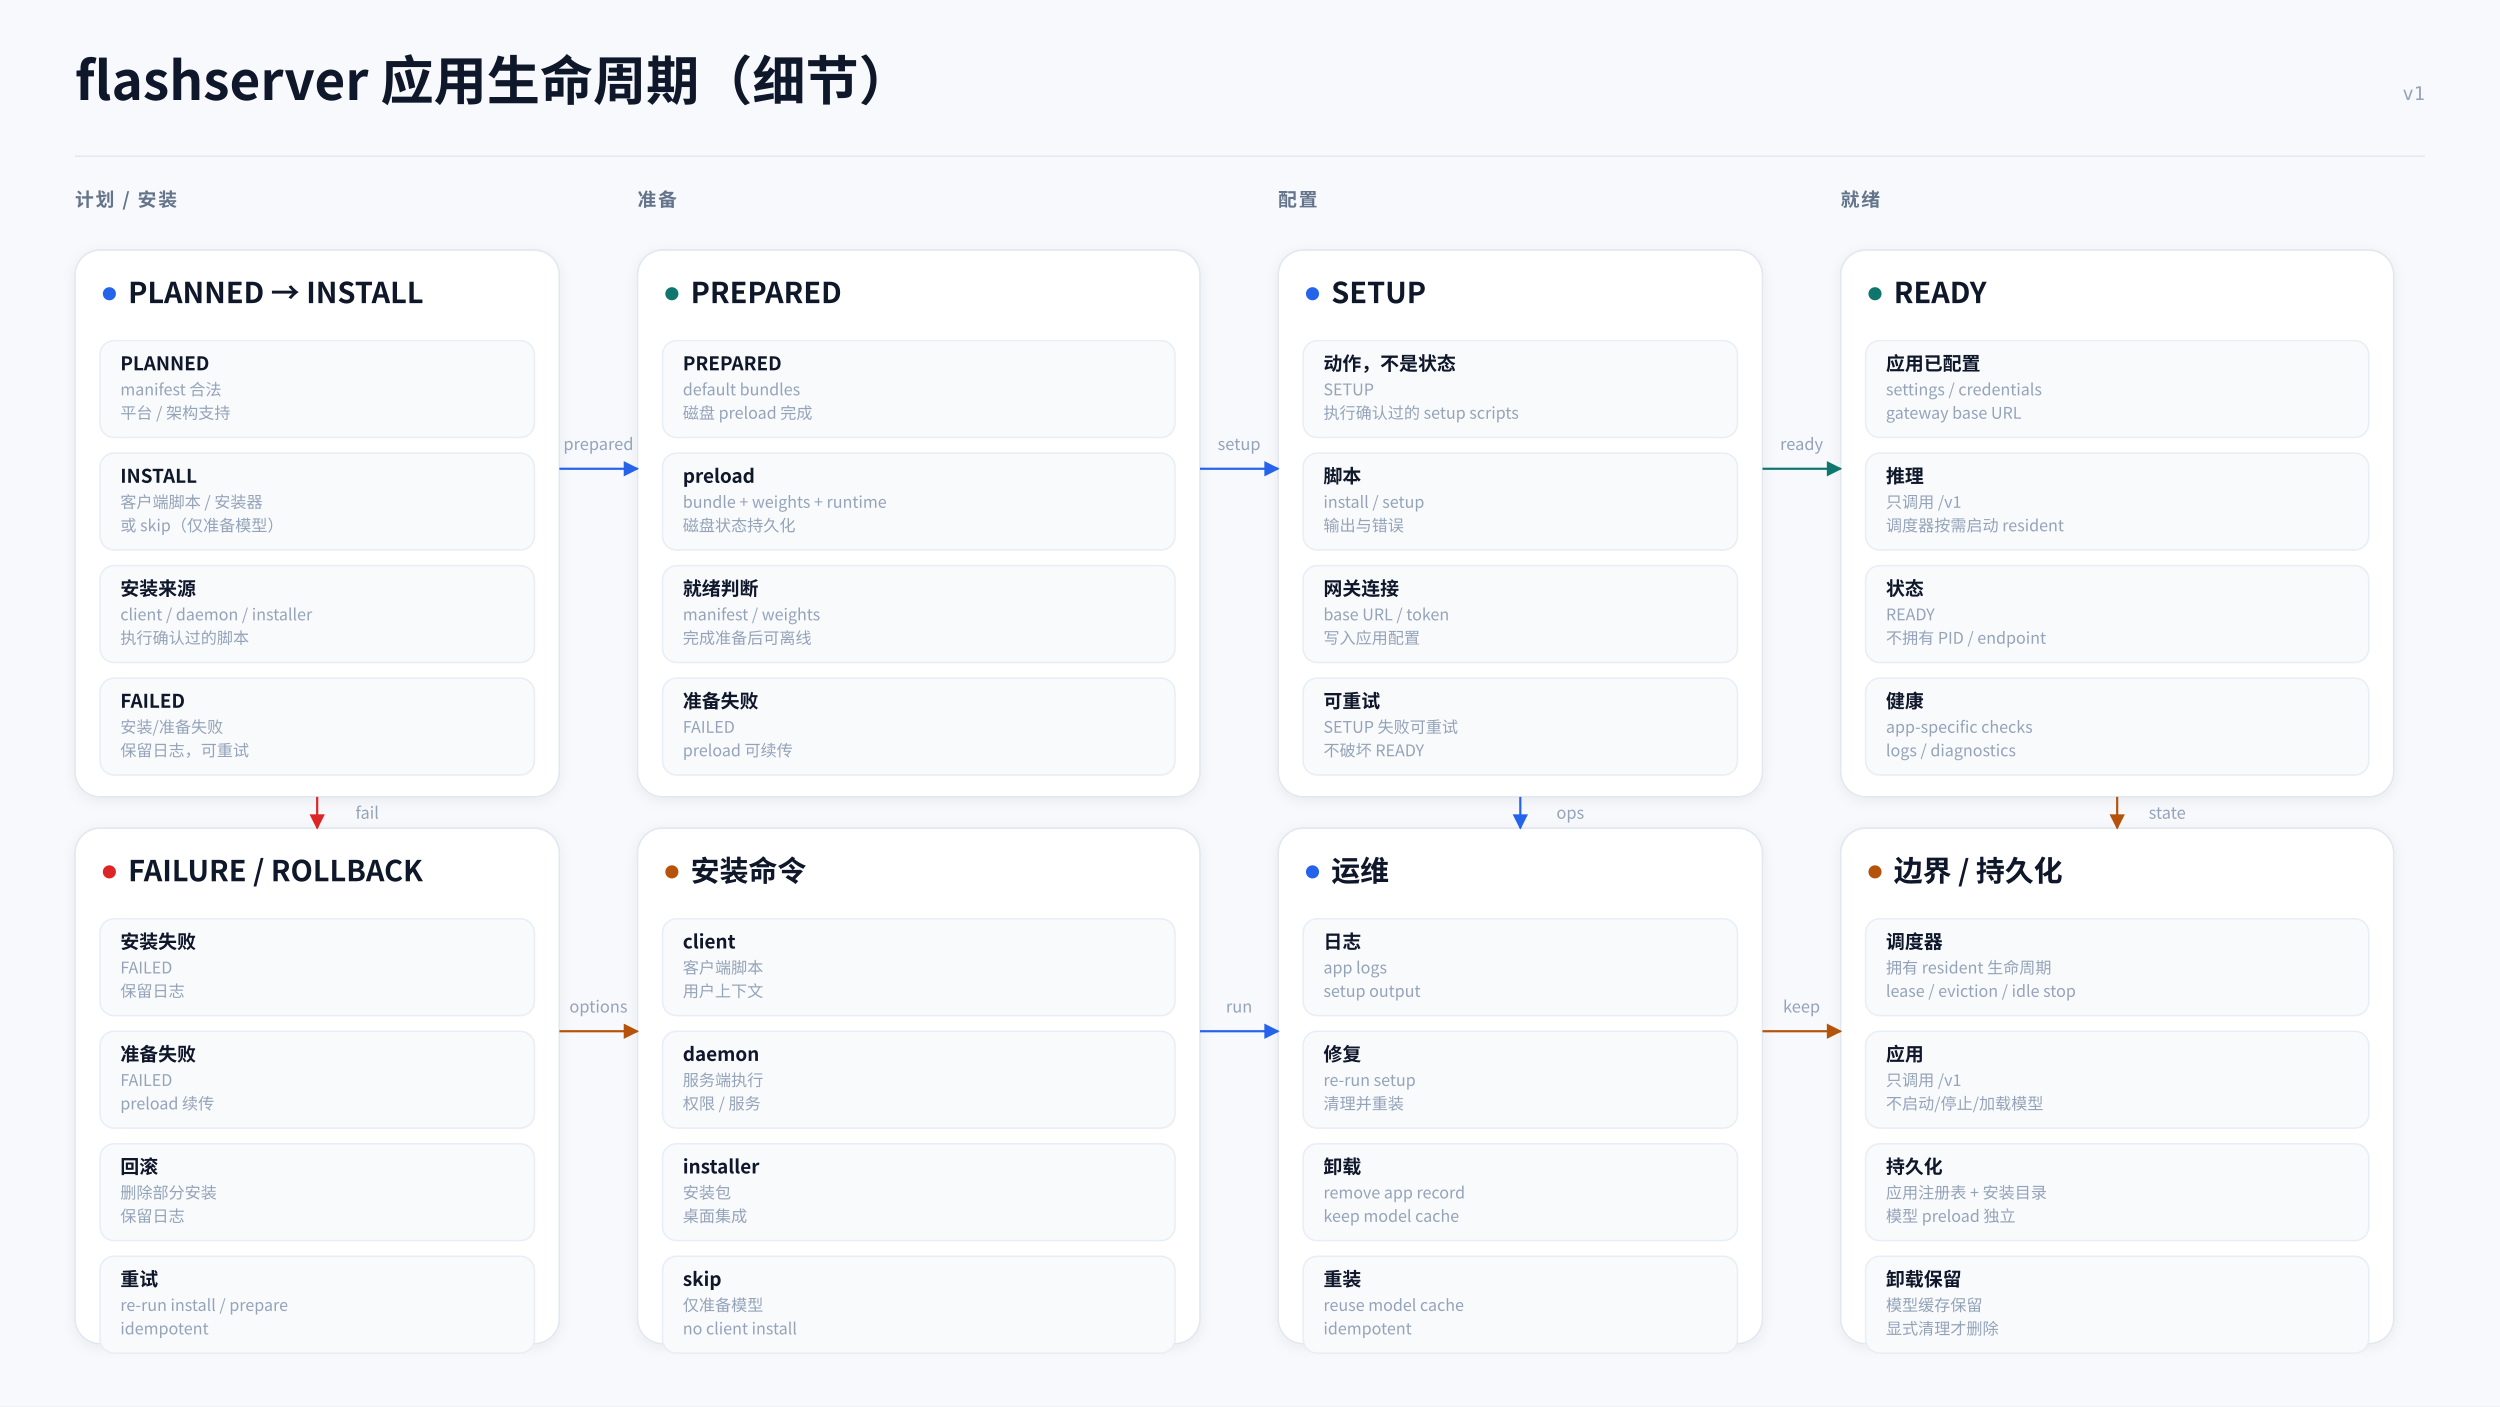
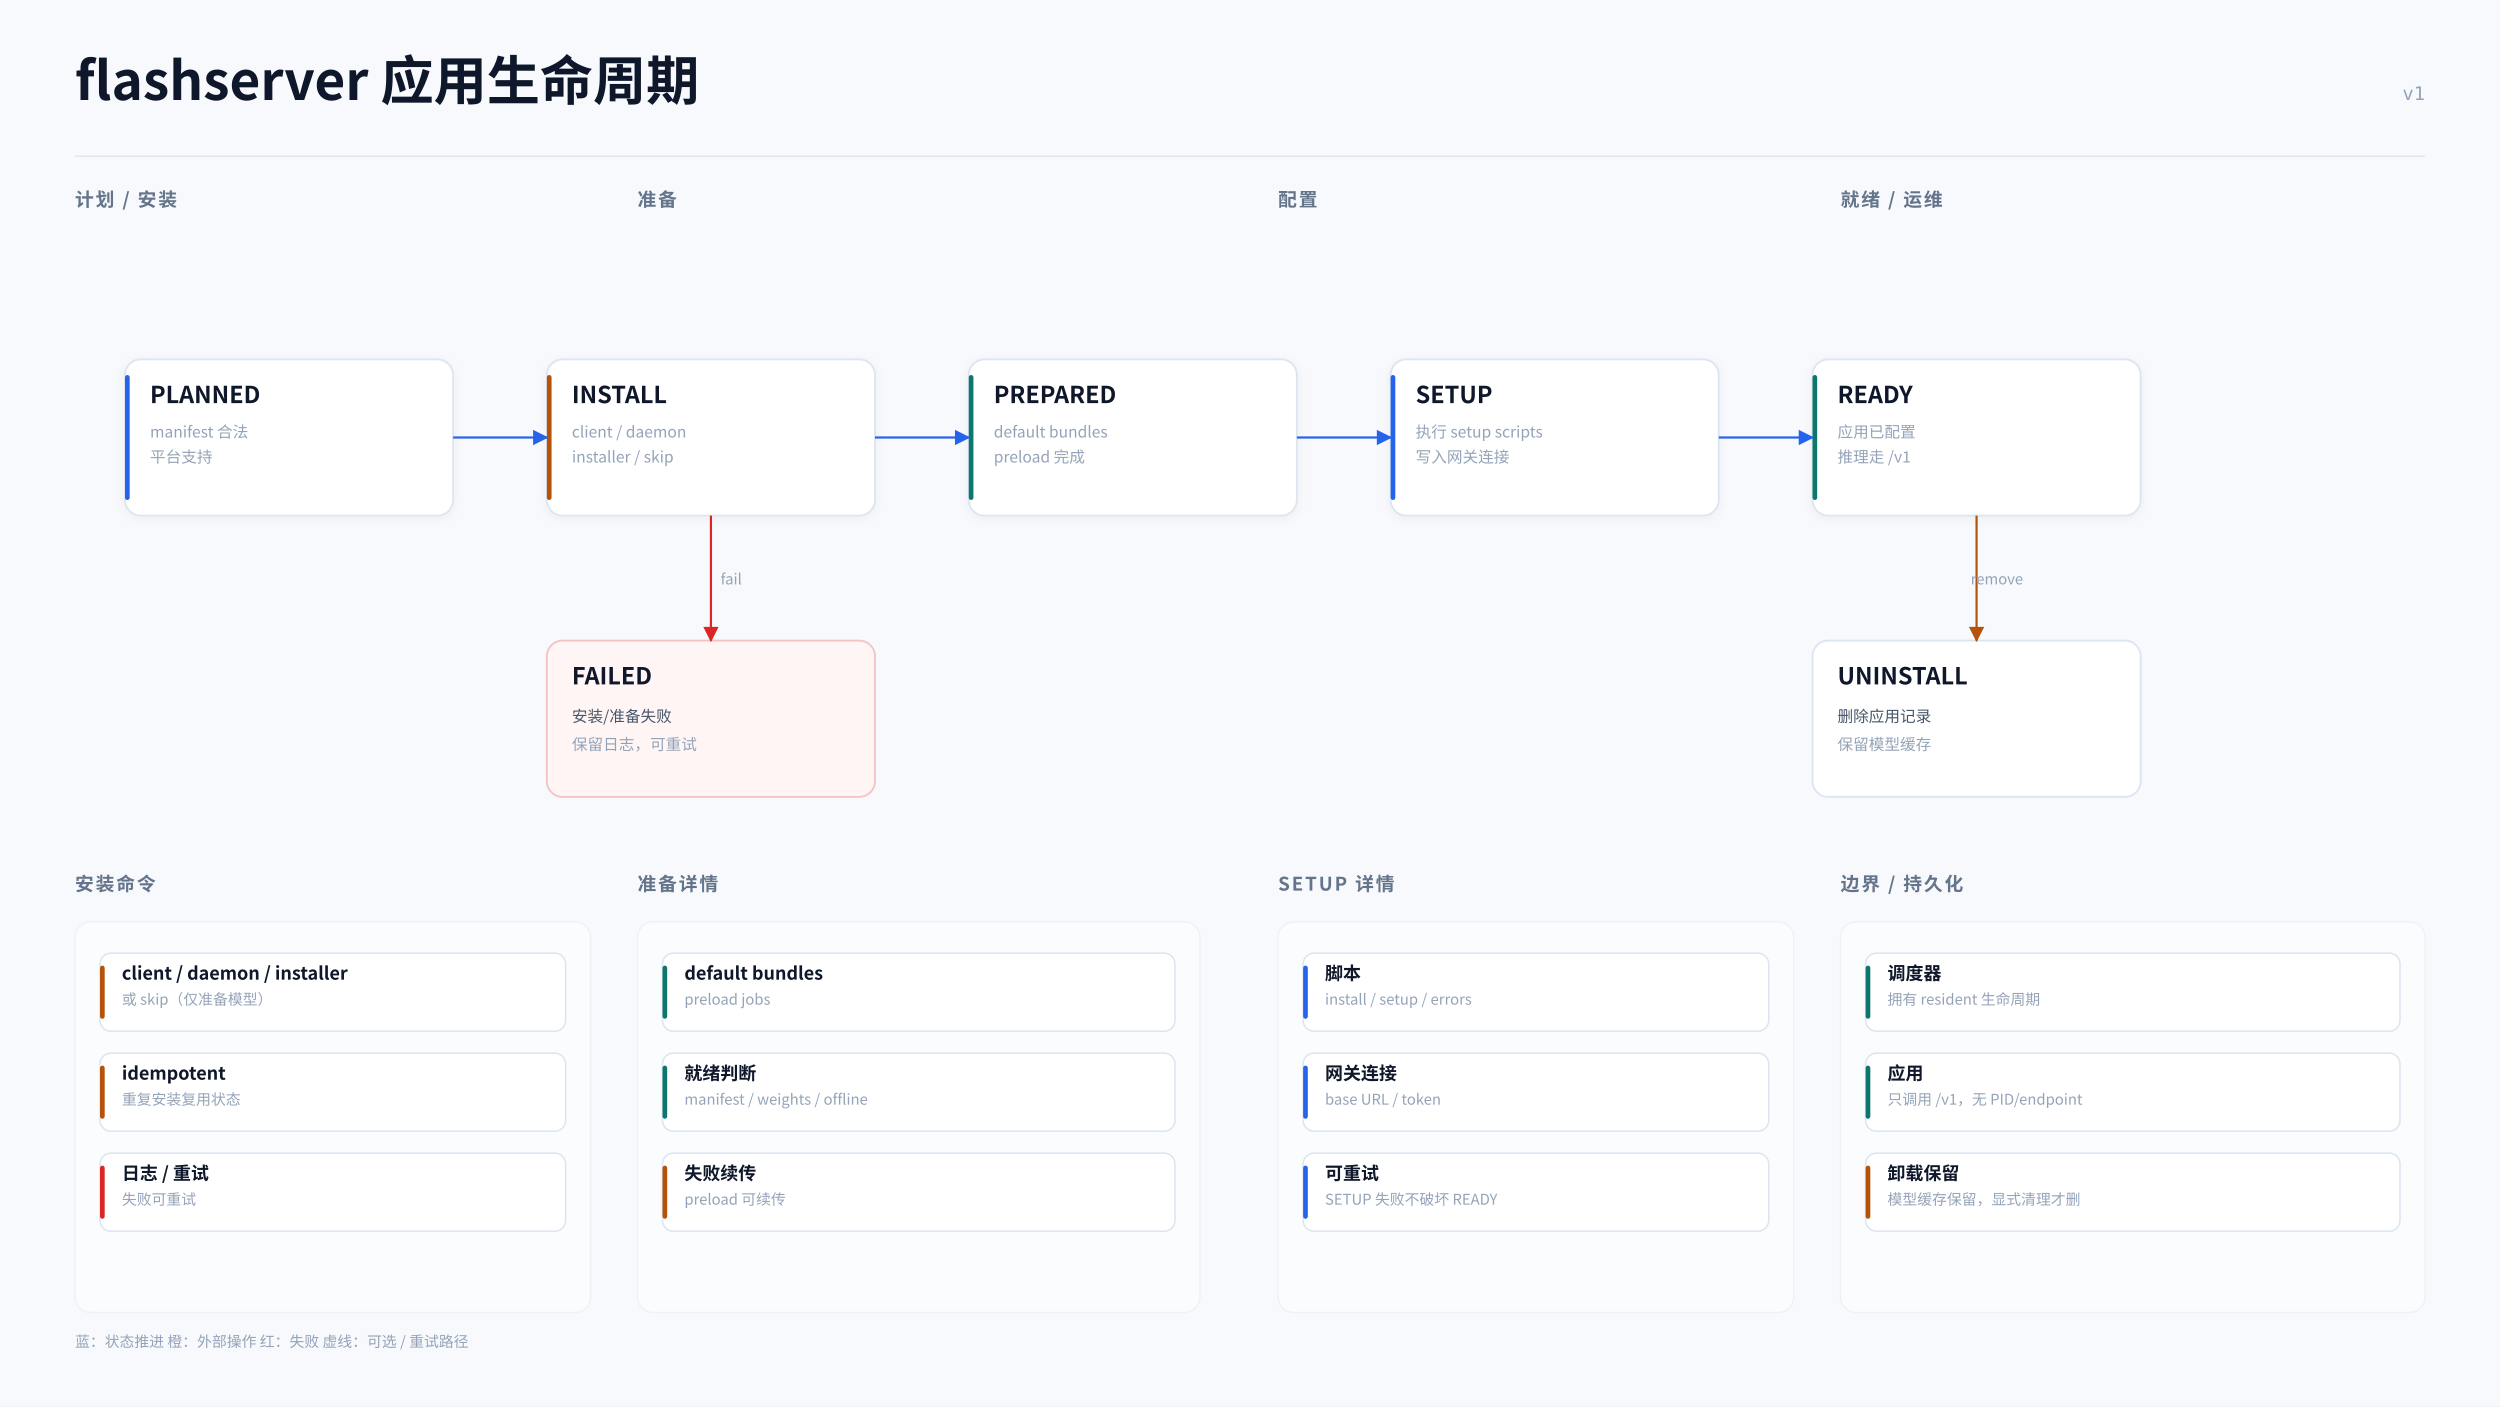
<svg xmlns="http://www.w3.org/2000/svg" width="1600" height="900" viewBox="0 0 1600 900">
  <defs>
    <filter id="shadow" x="-20%" y="-20%" width="140%" height="140%">
-       <feDropShadow dx="0" dy="2" stdDeviation="4" flood-color="#0F172A" flood-opacity="0.06" />
+       <feDropShadow dx="0" dy="1.5" stdDeviation="3" flood-color="#0F172A" flood-opacity="0.05" />
    </filter>
    <marker id="arrow-blue" viewBox="0 0 10 10" refX="9" refY="5" markerWidth="7" markerHeight="7" orient="auto-start-reverse">
      <path d="M 0 0 L 10 5 L 0 10 z" fill="#2563EB" />
    </marker>
    <marker id="arrow-green" viewBox="0 0 10 10" refX="9" refY="5" markerWidth="7" markerHeight="7" orient="auto-start-reverse">
      <path d="M 0 0 L 10 5 L 0 10 z" fill="#0F766E" />
    </marker>
    <marker id="arrow-amber" viewBox="0 0 10 10" refX="9" refY="5" markerWidth="7" markerHeight="7" orient="auto-start-reverse">
      <path d="M 0 0 L 10 5 L 0 10 z" fill="#B45309" />
    </marker>
    <marker id="arrow-red" viewBox="0 0 10 10" refX="9" refY="5" markerWidth="7" markerHeight="7" orient="auto-start-reverse">
      <path d="M 0 0 L 10 5 L 0 10 z" fill="#DC2626" />
    </marker>
  </defs>
  <rect width="1600" height="900" fill="#F7F9FC" />
  <path d="M 48 100 L 1552 100" stroke="#E2E8F0" stroke-width="1" />
-   <text x="48" y="64" text-anchor="start" font-family="Noto Sans CJK SC, Microsoft YaHei, sans-serif" font-size="34" font-weight="700" fill="#0F172A">flashserver 应用生命周期（细节）</text>
+   <text x="48" y="64" text-anchor="start" font-family="Noto Sans CJK SC, Microsoft YaHei, sans-serif" font-size="34" font-weight="700" fill="#0F172A">flashserver 应用生命周期</text>
  <text x="1552" y="64" text-anchor="end" font-family="JetBrains Mono, Consolas, monospace" font-size="12" font-weight="400" fill="#94A3B8">v1</text>
  <text x="48" y="132" text-anchor="start" font-family="Noto Sans CJK SC, Microsoft YaHei, sans-serif" font-size="12" font-weight="600" fill="#64748B" letter-spacing="1.2">计划 / 安装</text>
  <text x="408" y="132" text-anchor="start" font-family="Noto Sans CJK SC, Microsoft YaHei, sans-serif" font-size="12" font-weight="600" fill="#64748B" letter-spacing="1.2">准备</text>
  <text x="818" y="132" text-anchor="start" font-family="Noto Sans CJK SC, Microsoft YaHei, sans-serif" font-size="12" font-weight="600" fill="#64748B" letter-spacing="1.2">配置</text>
-   <text x="1178" y="132" text-anchor="start" font-family="Noto Sans CJK SC, Microsoft YaHei, sans-serif" font-size="12" font-weight="600" fill="#64748B" letter-spacing="1.2">就绪</text>
-   <rect x="48" y="160" width="310" height="350" rx="16" fill="#FFFFFF" stroke="#E2E8F0" stroke-width="1.1" filter="url(#shadow)" />
-   <circle cx="70" cy="188" r="4.2" fill="#2563EB" />
-   <text x="82" y="194" text-anchor="start" font-family="Noto Sans CJK SC, Microsoft YaHei, sans-serif" font-size="18.5" font-weight="700" fill="#0F172A">PLANNED → INSTALL</text>
-   <rect x="64" y="218" width="278" height="62" rx="9" fill="#F8FAFC" stroke="#E8EEF5" stroke-width="1" />
-   <text x="77" y="237" text-anchor="start" font-family="Noto Sans CJK SC, Microsoft YaHei, sans-serif" font-size="12.1" font-weight="600" fill="#0F172A">PLANNED</text>
-   <text x="77" y="253" text-anchor="start" font-family="Noto Sans CJK SC, Microsoft YaHei, sans-serif" font-size="10.3" font-weight="400" fill="#94A3B8">manifest 合法</text>
-   <text x="77" y="268" text-anchor="start" font-family="Noto Sans CJK SC, Microsoft YaHei, sans-serif" font-size="10.3" font-weight="400" fill="#94A3B8">平台 / 架构支持</text>
-   <rect x="64" y="290" width="278" height="62" rx="9" fill="#F8FAFC" stroke="#E8EEF5" stroke-width="1" />
-   <text x="77" y="309" text-anchor="start" font-family="Noto Sans CJK SC, Microsoft YaHei, sans-serif" font-size="12.1" font-weight="600" fill="#0F172A">INSTALL</text>
-   <text x="77" y="325" text-anchor="start" font-family="Noto Sans CJK SC, Microsoft YaHei, sans-serif" font-size="10.3" font-weight="400" fill="#94A3B8">客户端脚本 / 安装器</text>
-   <text x="77" y="340" text-anchor="start" font-family="Noto Sans CJK SC, Microsoft YaHei, sans-serif" font-size="10.3" font-weight="400" fill="#94A3B8">或 skip（仅准备模型）</text>
-   <rect x="64" y="362" width="278" height="62" rx="9" fill="#F8FAFC" stroke="#E8EEF5" stroke-width="1" />
-   <text x="77" y="381" text-anchor="start" font-family="Noto Sans CJK SC, Microsoft YaHei, sans-serif" font-size="12.1" font-weight="600" fill="#0F172A">安装来源</text>
-   <text x="77" y="397" text-anchor="start" font-family="Noto Sans CJK SC, Microsoft YaHei, sans-serif" font-size="10.3" font-weight="400" fill="#94A3B8">client / daemon / installer</text>
-   <text x="77" y="412" text-anchor="start" font-family="Noto Sans CJK SC, Microsoft YaHei, sans-serif" font-size="10.3" font-weight="400" fill="#94A3B8">执行确认过的脚本</text>
-   <rect x="64" y="434" width="278" height="62" rx="9" fill="#F8FAFC" stroke="#E8EEF5" stroke-width="1" />
-   <text x="77" y="453" text-anchor="start" font-family="Noto Sans CJK SC, Microsoft YaHei, sans-serif" font-size="12.1" font-weight="600" fill="#0F172A">FAILED</text>
-   <text x="77" y="469" text-anchor="start" font-family="Noto Sans CJK SC, Microsoft YaHei, sans-serif" font-size="10.3" font-weight="400" fill="#94A3B8">安装/准备失败</text>
-   <text x="77" y="484" text-anchor="start" font-family="Noto Sans CJK SC, Microsoft YaHei, sans-serif" font-size="10.3" font-weight="400" fill="#94A3B8">保留日志，可重试</text>
-   <rect x="408" y="160" width="360" height="350" rx="16" fill="#FFFFFF" stroke="#E2E8F0" stroke-width="1.1" filter="url(#shadow)" />
-   <circle cx="430" cy="188" r="4.2" fill="#0F766E" />
-   <text x="442" y="194" text-anchor="start" font-family="Noto Sans CJK SC, Microsoft YaHei, sans-serif" font-size="18.5" font-weight="700" fill="#0F172A">PREPARED</text>
-   <rect x="424" y="218" width="328" height="62" rx="9" fill="#F8FAFC" stroke="#E8EEF5" stroke-width="1" />
-   <text x="437" y="237" text-anchor="start" font-family="Noto Sans CJK SC, Microsoft YaHei, sans-serif" font-size="12.1" font-weight="600" fill="#0F172A">PREPARED</text>
-   <text x="437" y="253" text-anchor="start" font-family="Noto Sans CJK SC, Microsoft YaHei, sans-serif" font-size="10.3" font-weight="400" fill="#94A3B8">default bundles</text>
-   <text x="437" y="268" text-anchor="start" font-family="Noto Sans CJK SC, Microsoft YaHei, sans-serif" font-size="10.3" font-weight="400" fill="#94A3B8">磁盘 preload 完成</text>
-   <rect x="424" y="290" width="328" height="62" rx="9" fill="#F8FAFC" stroke="#E8EEF5" stroke-width="1" />
-   <text x="437" y="309" text-anchor="start" font-family="Noto Sans CJK SC, Microsoft YaHei, sans-serif" font-size="12.1" font-weight="600" fill="#0F172A">preload</text>
-   <text x="437" y="325" text-anchor="start" font-family="Noto Sans CJK SC, Microsoft YaHei, sans-serif" font-size="10.3" font-weight="400" fill="#94A3B8">bundle + weights + runtime</text>
-   <text x="437" y="340" text-anchor="start" font-family="Noto Sans CJK SC, Microsoft YaHei, sans-serif" font-size="10.3" font-weight="400" fill="#94A3B8">磁盘状态持久化</text>
-   <rect x="424" y="362" width="328" height="62" rx="9" fill="#F8FAFC" stroke="#E8EEF5" stroke-width="1" />
-   <text x="437" y="381" text-anchor="start" font-family="Noto Sans CJK SC, Microsoft YaHei, sans-serif" font-size="12.1" font-weight="600" fill="#0F172A">就绪判断</text>
-   <text x="437" y="397" text-anchor="start" font-family="Noto Sans CJK SC, Microsoft YaHei, sans-serif" font-size="10.3" font-weight="400" fill="#94A3B8">manifest / weights</text>
-   <text x="437" y="412" text-anchor="start" font-family="Noto Sans CJK SC, Microsoft YaHei, sans-serif" font-size="10.3" font-weight="400" fill="#94A3B8">完成准备后可离线</text>
-   <rect x="424" y="434" width="328" height="62" rx="9" fill="#F8FAFC" stroke="#E8EEF5" stroke-width="1" />
-   <text x="437" y="453" text-anchor="start" font-family="Noto Sans CJK SC, Microsoft YaHei, sans-serif" font-size="12.1" font-weight="600" fill="#0F172A">准备失败</text>
-   <text x="437" y="469" text-anchor="start" font-family="Noto Sans CJK SC, Microsoft YaHei, sans-serif" font-size="10.3" font-weight="400" fill="#94A3B8">FAILED</text>
-   <text x="437" y="484" text-anchor="start" font-family="Noto Sans CJK SC, Microsoft YaHei, sans-serif" font-size="10.3" font-weight="400" fill="#94A3B8">preload 可续传</text>
-   <rect x="818" y="160" width="310" height="350" rx="16" fill="#FFFFFF" stroke="#E2E8F0" stroke-width="1.1" filter="url(#shadow)" />
-   <circle cx="840" cy="188" r="4.2" fill="#2563EB" />
-   <text x="852" y="194" text-anchor="start" font-family="Noto Sans CJK SC, Microsoft YaHei, sans-serif" font-size="18.5" font-weight="700" fill="#0F172A">SETUP</text>
-   <rect x="834" y="218" width="278" height="62" rx="9" fill="#F8FAFC" stroke="#E8EEF5" stroke-width="1" />
-   <text x="847" y="237" text-anchor="start" font-family="Noto Sans CJK SC, Microsoft YaHei, sans-serif" font-size="12.1" font-weight="600" fill="#0F172A">动作，不是状态</text>
-   <text x="847" y="253" text-anchor="start" font-family="Noto Sans CJK SC, Microsoft YaHei, sans-serif" font-size="10.3" font-weight="400" fill="#94A3B8">SETUP</text>
-   <text x="847" y="268" text-anchor="start" font-family="Noto Sans CJK SC, Microsoft YaHei, sans-serif" font-size="10.3" font-weight="400" fill="#94A3B8">执行确认过的 setup scripts</text>
-   <rect x="834" y="290" width="278" height="62" rx="9" fill="#F8FAFC" stroke="#E8EEF5" stroke-width="1" />
-   <text x="847" y="309" text-anchor="start" font-family="Noto Sans CJK SC, Microsoft YaHei, sans-serif" font-size="12.1" font-weight="600" fill="#0F172A">脚本</text>
-   <text x="847" y="325" text-anchor="start" font-family="Noto Sans CJK SC, Microsoft YaHei, sans-serif" font-size="10.3" font-weight="400" fill="#94A3B8">install / setup</text>
-   <text x="847" y="340" text-anchor="start" font-family="Noto Sans CJK SC, Microsoft YaHei, sans-serif" font-size="10.3" font-weight="400" fill="#94A3B8">输出与错误</text>
-   <rect x="834" y="362" width="278" height="62" rx="9" fill="#F8FAFC" stroke="#E8EEF5" stroke-width="1" />
-   <text x="847" y="381" text-anchor="start" font-family="Noto Sans CJK SC, Microsoft YaHei, sans-serif" font-size="12.1" font-weight="600" fill="#0F172A">网关连接</text>
-   <text x="847" y="397" text-anchor="start" font-family="Noto Sans CJK SC, Microsoft YaHei, sans-serif" font-size="10.3" font-weight="400" fill="#94A3B8">base URL / token</text>
-   <text x="847" y="412" text-anchor="start" font-family="Noto Sans CJK SC, Microsoft YaHei, sans-serif" font-size="10.3" font-weight="400" fill="#94A3B8">写入应用配置</text>
-   <rect x="834" y="434" width="278" height="62" rx="9" fill="#F8FAFC" stroke="#E8EEF5" stroke-width="1" />
-   <text x="847" y="453" text-anchor="start" font-family="Noto Sans CJK SC, Microsoft YaHei, sans-serif" font-size="12.1" font-weight="600" fill="#0F172A">可重试</text>
-   <text x="847" y="469" text-anchor="start" font-family="Noto Sans CJK SC, Microsoft YaHei, sans-serif" font-size="10.3" font-weight="400" fill="#94A3B8">SETUP 失败可重试</text>
-   <text x="847" y="484" text-anchor="start" font-family="Noto Sans CJK SC, Microsoft YaHei, sans-serif" font-size="10.3" font-weight="400" fill="#94A3B8">不破坏 READY</text>
-   <rect x="1178" y="160" width="354" height="350" rx="16" fill="#FFFFFF" stroke="#E2E8F0" stroke-width="1.1" filter="url(#shadow)" />
-   <circle cx="1200" cy="188" r="4.2" fill="#0F766E" />
-   <text x="1212" y="194" text-anchor="start" font-family="Noto Sans CJK SC, Microsoft YaHei, sans-serif" font-size="18.5" font-weight="700" fill="#0F172A">READY</text>
-   <rect x="1194" y="218" width="322" height="62" rx="9" fill="#F8FAFC" stroke="#E8EEF5" stroke-width="1" />
-   <text x="1207" y="237" text-anchor="start" font-family="Noto Sans CJK SC, Microsoft YaHei, sans-serif" font-size="12.1" font-weight="600" fill="#0F172A">应用已配置</text>
-   <text x="1207" y="253" text-anchor="start" font-family="Noto Sans CJK SC, Microsoft YaHei, sans-serif" font-size="10.3" font-weight="400" fill="#94A3B8">settings / credentials</text>
-   <text x="1207" y="268" text-anchor="start" font-family="Noto Sans CJK SC, Microsoft YaHei, sans-serif" font-size="10.3" font-weight="400" fill="#94A3B8">gateway base URL</text>
-   <rect x="1194" y="290" width="322" height="62" rx="9" fill="#F8FAFC" stroke="#E8EEF5" stroke-width="1" />
-   <text x="1207" y="309" text-anchor="start" font-family="Noto Sans CJK SC, Microsoft YaHei, sans-serif" font-size="12.1" font-weight="600" fill="#0F172A">推理</text>
-   <text x="1207" y="325" text-anchor="start" font-family="Noto Sans CJK SC, Microsoft YaHei, sans-serif" font-size="10.3" font-weight="400" fill="#94A3B8">只调用 /v1</text>
-   <text x="1207" y="340" text-anchor="start" font-family="Noto Sans CJK SC, Microsoft YaHei, sans-serif" font-size="10.3" font-weight="400" fill="#94A3B8">调度器按需启动 resident</text>
-   <rect x="1194" y="362" width="322" height="62" rx="9" fill="#F8FAFC" stroke="#E8EEF5" stroke-width="1" />
-   <text x="1207" y="381" text-anchor="start" font-family="Noto Sans CJK SC, Microsoft YaHei, sans-serif" font-size="12.1" font-weight="600" fill="#0F172A">状态</text>
-   <text x="1207" y="397" text-anchor="start" font-family="Noto Sans CJK SC, Microsoft YaHei, sans-serif" font-size="10.3" font-weight="400" fill="#94A3B8">READY</text>
-   <text x="1207" y="412" text-anchor="start" font-family="Noto Sans CJK SC, Microsoft YaHei, sans-serif" font-size="10.3" font-weight="400" fill="#94A3B8">不拥有 PID / endpoint</text>
-   <rect x="1194" y="434" width="322" height="62" rx="9" fill="#F8FAFC" stroke="#E8EEF5" stroke-width="1" />
-   <text x="1207" y="453" text-anchor="start" font-family="Noto Sans CJK SC, Microsoft YaHei, sans-serif" font-size="12.1" font-weight="600" fill="#0F172A">健康</text>
-   <text x="1207" y="469" text-anchor="start" font-family="Noto Sans CJK SC, Microsoft YaHei, sans-serif" font-size="10.3" font-weight="400" fill="#94A3B8">app-specific checks</text>
-   <text x="1207" y="484" text-anchor="start" font-family="Noto Sans CJK SC, Microsoft YaHei, sans-serif" font-size="10.3" font-weight="400" fill="#94A3B8">logs / diagnostics</text>
-   <rect x="48" y="530" width="310" height="330" rx="16" fill="#FFFFFF" stroke="#E2E8F0" stroke-width="1.1" filter="url(#shadow)" />
-   <circle cx="70" cy="558" r="4.2" fill="#DC2626" />
-   <text x="82" y="564" text-anchor="start" font-family="Noto Sans CJK SC, Microsoft YaHei, sans-serif" font-size="18.5" font-weight="700" fill="#0F172A">FAILURE / ROLLBACK</text>
-   <rect x="64" y="588" width="278" height="62" rx="9" fill="#F8FAFC" stroke="#E8EEF5" stroke-width="1" />
-   <text x="77" y="607" text-anchor="start" font-family="Noto Sans CJK SC, Microsoft YaHei, sans-serif" font-size="12.1" font-weight="600" fill="#0F172A">安装失败</text>
-   <text x="77" y="623" text-anchor="start" font-family="Noto Sans CJK SC, Microsoft YaHei, sans-serif" font-size="10.3" font-weight="400" fill="#94A3B8">FAILED</text>
-   <text x="77" y="638" text-anchor="start" font-family="Noto Sans CJK SC, Microsoft YaHei, sans-serif" font-size="10.3" font-weight="400" fill="#94A3B8">保留日志</text>
-   <rect x="64" y="660" width="278" height="62" rx="9" fill="#F8FAFC" stroke="#E8EEF5" stroke-width="1" />
-   <text x="77" y="679" text-anchor="start" font-family="Noto Sans CJK SC, Microsoft YaHei, sans-serif" font-size="12.1" font-weight="600" fill="#0F172A">准备失败</text>
-   <text x="77" y="695" text-anchor="start" font-family="Noto Sans CJK SC, Microsoft YaHei, sans-serif" font-size="10.3" font-weight="400" fill="#94A3B8">FAILED</text>
-   <text x="77" y="710" text-anchor="start" font-family="Noto Sans CJK SC, Microsoft YaHei, sans-serif" font-size="10.3" font-weight="400" fill="#94A3B8">preload 续传</text>
-   <rect x="64" y="732" width="278" height="62" rx="9" fill="#F8FAFC" stroke="#E8EEF5" stroke-width="1" />
-   <text x="77" y="751" text-anchor="start" font-family="Noto Sans CJK SC, Microsoft YaHei, sans-serif" font-size="12.1" font-weight="600" fill="#0F172A">回滚</text>
-   <text x="77" y="767" text-anchor="start" font-family="Noto Sans CJK SC, Microsoft YaHei, sans-serif" font-size="10.3" font-weight="400" fill="#94A3B8">删除部分安装</text>
-   <text x="77" y="782" text-anchor="start" font-family="Noto Sans CJK SC, Microsoft YaHei, sans-serif" font-size="10.3" font-weight="400" fill="#94A3B8">保留日志</text>
-   <rect x="64" y="804" width="278" height="62" rx="9" fill="#F8FAFC" stroke="#E8EEF5" stroke-width="1" />
-   <text x="77" y="823" text-anchor="start" font-family="Noto Sans CJK SC, Microsoft YaHei, sans-serif" font-size="12.1" font-weight="600" fill="#0F172A">重试</text>
-   <text x="77" y="839" text-anchor="start" font-family="Noto Sans CJK SC, Microsoft YaHei, sans-serif" font-size="10.3" font-weight="400" fill="#94A3B8">re-run install / prepare</text>
-   <text x="77" y="854" text-anchor="start" font-family="Noto Sans CJK SC, Microsoft YaHei, sans-serif" font-size="10.3" font-weight="400" fill="#94A3B8">idempotent</text>
-   <rect x="408" y="530" width="360" height="330" rx="16" fill="#FFFFFF" stroke="#E2E8F0" stroke-width="1.1" filter="url(#shadow)" />
-   <circle cx="430" cy="558" r="4.2" fill="#B45309" />
-   <text x="442" y="564" text-anchor="start" font-family="Noto Sans CJK SC, Microsoft YaHei, sans-serif" font-size="18.5" font-weight="700" fill="#0F172A">安装命令</text>
-   <rect x="424" y="588" width="328" height="62" rx="9" fill="#F8FAFC" stroke="#E8EEF5" stroke-width="1" />
-   <text x="437" y="607" text-anchor="start" font-family="Noto Sans CJK SC, Microsoft YaHei, sans-serif" font-size="12.1" font-weight="600" fill="#0F172A">client</text>
-   <text x="437" y="623" text-anchor="start" font-family="Noto Sans CJK SC, Microsoft YaHei, sans-serif" font-size="10.3" font-weight="400" fill="#94A3B8">客户端脚本</text>
-   <text x="437" y="638" text-anchor="start" font-family="Noto Sans CJK SC, Microsoft YaHei, sans-serif" font-size="10.3" font-weight="400" fill="#94A3B8">用户上下文</text>
-   <rect x="424" y="660" width="328" height="62" rx="9" fill="#F8FAFC" stroke="#E8EEF5" stroke-width="1" />
-   <text x="437" y="679" text-anchor="start" font-family="Noto Sans CJK SC, Microsoft YaHei, sans-serif" font-size="12.1" font-weight="600" fill="#0F172A">daemon</text>
-   <text x="437" y="695" text-anchor="start" font-family="Noto Sans CJK SC, Microsoft YaHei, sans-serif" font-size="10.3" font-weight="400" fill="#94A3B8">服务端执行</text>
-   <text x="437" y="710" text-anchor="start" font-family="Noto Sans CJK SC, Microsoft YaHei, sans-serif" font-size="10.3" font-weight="400" fill="#94A3B8">权限 / 服务</text>
-   <rect x="424" y="732" width="328" height="62" rx="9" fill="#F8FAFC" stroke="#E8EEF5" stroke-width="1" />
-   <text x="437" y="751" text-anchor="start" font-family="Noto Sans CJK SC, Microsoft YaHei, sans-serif" font-size="12.1" font-weight="600" fill="#0F172A">installer</text>
-   <text x="437" y="767" text-anchor="start" font-family="Noto Sans CJK SC, Microsoft YaHei, sans-serif" font-size="10.3" font-weight="400" fill="#94A3B8">安装包</text>
-   <text x="437" y="782" text-anchor="start" font-family="Noto Sans CJK SC, Microsoft YaHei, sans-serif" font-size="10.3" font-weight="400" fill="#94A3B8">桌面集成</text>
-   <rect x="424" y="804" width="328" height="62" rx="9" fill="#F8FAFC" stroke="#E8EEF5" stroke-width="1" />
-   <text x="437" y="823" text-anchor="start" font-family="Noto Sans CJK SC, Microsoft YaHei, sans-serif" font-size="12.1" font-weight="600" fill="#0F172A">skip</text>
-   <text x="437" y="839" text-anchor="start" font-family="Noto Sans CJK SC, Microsoft YaHei, sans-serif" font-size="10.3" font-weight="400" fill="#94A3B8">仅准备模型</text>
-   <text x="437" y="854" text-anchor="start" font-family="Noto Sans CJK SC, Microsoft YaHei, sans-serif" font-size="10.3" font-weight="400" fill="#94A3B8">no client install</text>
-   <rect x="818" y="530" width="310" height="330" rx="16" fill="#FFFFFF" stroke="#E2E8F0" stroke-width="1.1" filter="url(#shadow)" />
-   <circle cx="840" cy="558" r="4.2" fill="#2563EB" />
-   <text x="852" y="564" text-anchor="start" font-family="Noto Sans CJK SC, Microsoft YaHei, sans-serif" font-size="18.5" font-weight="700" fill="#0F172A">运维</text>
-   <rect x="834" y="588" width="278" height="62" rx="9" fill="#F8FAFC" stroke="#E8EEF5" stroke-width="1" />
-   <text x="847" y="607" text-anchor="start" font-family="Noto Sans CJK SC, Microsoft YaHei, sans-serif" font-size="12.1" font-weight="600" fill="#0F172A">日志</text>
-   <text x="847" y="623" text-anchor="start" font-family="Noto Sans CJK SC, Microsoft YaHei, sans-serif" font-size="10.3" font-weight="400" fill="#94A3B8">app logs</text>
-   <text x="847" y="638" text-anchor="start" font-family="Noto Sans CJK SC, Microsoft YaHei, sans-serif" font-size="10.3" font-weight="400" fill="#94A3B8">setup output</text>
-   <rect x="834" y="660" width="278" height="62" rx="9" fill="#F8FAFC" stroke="#E8EEF5" stroke-width="1" />
-   <text x="847" y="679" text-anchor="start" font-family="Noto Sans CJK SC, Microsoft YaHei, sans-serif" font-size="12.1" font-weight="600" fill="#0F172A">修复</text>
-   <text x="847" y="695" text-anchor="start" font-family="Noto Sans CJK SC, Microsoft YaHei, sans-serif" font-size="10.3" font-weight="400" fill="#94A3B8">re-run setup</text>
-   <text x="847" y="710" text-anchor="start" font-family="Noto Sans CJK SC, Microsoft YaHei, sans-serif" font-size="10.3" font-weight="400" fill="#94A3B8">清理并重装</text>
-   <rect x="834" y="732" width="278" height="62" rx="9" fill="#F8FAFC" stroke="#E8EEF5" stroke-width="1" />
-   <text x="847" y="751" text-anchor="start" font-family="Noto Sans CJK SC, Microsoft YaHei, sans-serif" font-size="12.1" font-weight="600" fill="#0F172A">卸载</text>
-   <text x="847" y="767" text-anchor="start" font-family="Noto Sans CJK SC, Microsoft YaHei, sans-serif" font-size="10.3" font-weight="400" fill="#94A3B8">remove app record</text>
-   <text x="847" y="782" text-anchor="start" font-family="Noto Sans CJK SC, Microsoft YaHei, sans-serif" font-size="10.3" font-weight="400" fill="#94A3B8">keep model cache</text>
-   <rect x="834" y="804" width="278" height="62" rx="9" fill="#F8FAFC" stroke="#E8EEF5" stroke-width="1" />
-   <text x="847" y="823" text-anchor="start" font-family="Noto Sans CJK SC, Microsoft YaHei, sans-serif" font-size="12.1" font-weight="600" fill="#0F172A">重装</text>
-   <text x="847" y="839" text-anchor="start" font-family="Noto Sans CJK SC, Microsoft YaHei, sans-serif" font-size="10.3" font-weight="400" fill="#94A3B8">reuse model cache</text>
-   <text x="847" y="854" text-anchor="start" font-family="Noto Sans CJK SC, Microsoft YaHei, sans-serif" font-size="10.3" font-weight="400" fill="#94A3B8">idempotent</text>
-   <rect x="1178" y="530" width="354" height="330" rx="16" fill="#FFFFFF" stroke="#E2E8F0" stroke-width="1.1" filter="url(#shadow)" />
-   <circle cx="1200" cy="558" r="4.2" fill="#B45309" />
-   <text x="1212" y="564" text-anchor="start" font-family="Noto Sans CJK SC, Microsoft YaHei, sans-serif" font-size="18.5" font-weight="700" fill="#0F172A">边界 / 持久化</text>
-   <rect x="1194" y="588" width="322" height="62" rx="9" fill="#F8FAFC" stroke="#E8EEF5" stroke-width="1" />
-   <text x="1207" y="607" text-anchor="start" font-family="Noto Sans CJK SC, Microsoft YaHei, sans-serif" font-size="12.1" font-weight="600" fill="#0F172A">调度器</text>
-   <text x="1207" y="623" text-anchor="start" font-family="Noto Sans CJK SC, Microsoft YaHei, sans-serif" font-size="10.3" font-weight="400" fill="#94A3B8">拥有 resident 生命周期</text>
-   <text x="1207" y="638" text-anchor="start" font-family="Noto Sans CJK SC, Microsoft YaHei, sans-serif" font-size="10.3" font-weight="400" fill="#94A3B8">lease / eviction / idle stop</text>
-   <rect x="1194" y="660" width="322" height="62" rx="9" fill="#F8FAFC" stroke="#E8EEF5" stroke-width="1" />
-   <text x="1207" y="679" text-anchor="start" font-family="Noto Sans CJK SC, Microsoft YaHei, sans-serif" font-size="12.1" font-weight="600" fill="#0F172A">应用</text>
-   <text x="1207" y="695" text-anchor="start" font-family="Noto Sans CJK SC, Microsoft YaHei, sans-serif" font-size="10.3" font-weight="400" fill="#94A3B8">只调用 /v1</text>
-   <text x="1207" y="710" text-anchor="start" font-family="Noto Sans CJK SC, Microsoft YaHei, sans-serif" font-size="10.3" font-weight="400" fill="#94A3B8">不启动/停止/加载模型</text>
-   <rect x="1194" y="732" width="322" height="62" rx="9" fill="#F8FAFC" stroke="#E8EEF5" stroke-width="1" />
-   <text x="1207" y="751" text-anchor="start" font-family="Noto Sans CJK SC, Microsoft YaHei, sans-serif" font-size="12.1" font-weight="600" fill="#0F172A">持久化</text>
-   <text x="1207" y="767" text-anchor="start" font-family="Noto Sans CJK SC, Microsoft YaHei, sans-serif" font-size="10.3" font-weight="400" fill="#94A3B8">应用注册表 + 安装目录</text>
-   <text x="1207" y="782" text-anchor="start" font-family="Noto Sans CJK SC, Microsoft YaHei, sans-serif" font-size="10.3" font-weight="400" fill="#94A3B8">模型 preload 独立</text>
-   <rect x="1194" y="804" width="322" height="62" rx="9" fill="#F8FAFC" stroke="#E8EEF5" stroke-width="1" />
-   <text x="1207" y="823" text-anchor="start" font-family="Noto Sans CJK SC, Microsoft YaHei, sans-serif" font-size="12.1" font-weight="600" fill="#0F172A">卸载保留</text>
-   <text x="1207" y="839" text-anchor="start" font-family="Noto Sans CJK SC, Microsoft YaHei, sans-serif" font-size="10.3" font-weight="400" fill="#94A3B8">模型缓存保留</text>
-   <text x="1207" y="854" text-anchor="start" font-family="Noto Sans CJK SC, Microsoft YaHei, sans-serif" font-size="10.3" font-weight="400" fill="#94A3B8">显式清理才删除</text>
-   <path d="M 358 300 L 408 300" fill="none" stroke="#2563EB" stroke-width="1.4" stroke-linejoin="round" marker-end="url(#arrow-blue)" />
-   <text x="383" y="288" text-anchor="middle" font-family="Noto Sans CJK SC, Microsoft YaHei, sans-serif" font-size="10.5" font-weight="400" fill="#94A3B8">prepared</text>
-   <path d="M 768 300 L 818 300" fill="none" stroke="#2563EB" stroke-width="1.4" stroke-linejoin="round" marker-end="url(#arrow-blue)" />
-   <text x="793" y="288" text-anchor="middle" font-family="Noto Sans CJK SC, Microsoft YaHei, sans-serif" font-size="10.5" font-weight="400" fill="#94A3B8">setup</text>
-   <path d="M 1128 300 L 1178 300" fill="none" stroke="#0F766E" stroke-width="1.4" stroke-linejoin="round" marker-end="url(#arrow-green)" />
-   <text x="1153" y="288" text-anchor="middle" font-family="Noto Sans CJK SC, Microsoft YaHei, sans-serif" font-size="10.5" font-weight="400" fill="#94A3B8">ready</text>
-   <path d="M 358 660 L 408 660" fill="none" stroke="#B45309" stroke-width="1.4" stroke-linejoin="round" marker-end="url(#arrow-amber)" />
-   <text x="383" y="648" text-anchor="middle" font-family="Noto Sans CJK SC, Microsoft YaHei, sans-serif" font-size="10.5" font-weight="400" fill="#94A3B8">options</text>
-   <path d="M 768 660 L 818 660" fill="none" stroke="#2563EB" stroke-width="1.4" stroke-linejoin="round" marker-end="url(#arrow-blue)" />
-   <text x="793" y="648" text-anchor="middle" font-family="Noto Sans CJK SC, Microsoft YaHei, sans-serif" font-size="10.5" font-weight="400" fill="#94A3B8">run</text>
-   <path d="M 1128 660 L 1178 660" fill="none" stroke="#B45309" stroke-width="1.4" stroke-linejoin="round" marker-end="url(#arrow-amber)" />
-   <text x="1153" y="648" text-anchor="middle" font-family="Noto Sans CJK SC, Microsoft YaHei, sans-serif" font-size="10.5" font-weight="400" fill="#94A3B8">keep</text>
-   <path d="M 203 510 L 203 530" fill="none" stroke="#DC2626" stroke-width="1.4" stroke-linejoin="round" marker-end="url(#arrow-red)" />
-   <text x="235" y="524" text-anchor="middle" font-family="Noto Sans CJK SC, Microsoft YaHei, sans-serif" font-size="10.5" font-weight="400" fill="#94A3B8">fail</text>
-   <path d="M 973 510 L 973 530" fill="none" stroke="#2563EB" stroke-width="1.4" stroke-linejoin="round" marker-end="url(#arrow-blue)" />
-   <text x="1005" y="524" text-anchor="middle" font-family="Noto Sans CJK SC, Microsoft YaHei, sans-serif" font-size="10.5" font-weight="400" fill="#94A3B8">ops</text>
-   <path d="M 1355 510 L 1355 530" fill="none" stroke="#B45309" stroke-width="1.4" stroke-linejoin="round" marker-end="url(#arrow-amber)" />
-   <text x="1387" y="524" text-anchor="middle" font-family="Noto Sans CJK SC, Microsoft YaHei, sans-serif" font-size="10.5" font-weight="400" fill="#94A3B8">state</text>
+   <text x="1178" y="132" text-anchor="start" font-family="Noto Sans CJK SC, Microsoft YaHei, sans-serif" font-size="12" font-weight="600" fill="#64748B" letter-spacing="1.2">就绪 / 运维</text>
+   <rect x="80" y="230" width="210" height="100" rx="10" fill="#FFFFFF" stroke="#DCE5F0" stroke-width="1.2" filter="url(#shadow)" />
+   <rect x="80" y="240" width="3" height="80" rx="1.5" fill="#2563EB" stroke="#2563EB" stroke-width="0" />
+   <text x="96" y="258" text-anchor="start" font-family="Noto Sans CJK SC, Microsoft YaHei, sans-serif" font-size="15" font-weight="700" fill="#0F172A">PLANNED</text>
+   <text x="96" y="280" text-anchor="start" font-family="Noto Sans CJK SC, Microsoft YaHei, sans-serif" font-size="10" font-weight="400" fill="#94A3B8">manifest 合法</text>
+   <text x="96" y="296" text-anchor="start" font-family="Noto Sans CJK SC, Microsoft YaHei, sans-serif" font-size="10" font-weight="400" fill="#94A3B8">平台支持</text>
+   <rect x="350" y="230" width="210" height="100" rx="10" fill="#FFFFFF" stroke="#DCE5F0" stroke-width="1.2" filter="url(#shadow)" />
+   <rect x="350" y="240" width="3" height="80" rx="1.5" fill="#B45309" stroke="#B45309" stroke-width="0" />
+   <text x="366" y="258" text-anchor="start" font-family="Noto Sans CJK SC, Microsoft YaHei, sans-serif" font-size="15" font-weight="700" fill="#0F172A">INSTALL</text>
+   <text x="366" y="280" text-anchor="start" font-family="Noto Sans CJK SC, Microsoft YaHei, sans-serif" font-size="10" font-weight="400" fill="#94A3B8">client / daemon</text>
+   <text x="366" y="296" text-anchor="start" font-family="Noto Sans CJK SC, Microsoft YaHei, sans-serif" font-size="10" font-weight="400" fill="#94A3B8">installer / skip</text>
+   <rect x="620" y="230" width="210" height="100" rx="10" fill="#FFFFFF" stroke="#DCE5F0" stroke-width="1.2" filter="url(#shadow)" />
+   <rect x="620" y="240" width="3" height="80" rx="1.5" fill="#0F766E" stroke="#0F766E" stroke-width="0" />
+   <text x="636" y="258" text-anchor="start" font-family="Noto Sans CJK SC, Microsoft YaHei, sans-serif" font-size="15" font-weight="700" fill="#0F172A">PREPARED</text>
+   <text x="636" y="280" text-anchor="start" font-family="Noto Sans CJK SC, Microsoft YaHei, sans-serif" font-size="10" font-weight="400" fill="#94A3B8">default bundles</text>
+   <text x="636" y="296" text-anchor="start" font-family="Noto Sans CJK SC, Microsoft YaHei, sans-serif" font-size="10" font-weight="400" fill="#94A3B8">preload 完成</text>
+   <rect x="890" y="230" width="210" height="100" rx="10" fill="#FFFFFF" stroke="#DCE5F0" stroke-width="1.2" filter="url(#shadow)" />
+   <rect x="890" y="240" width="3" height="80" rx="1.5" fill="#2563EB" stroke="#2563EB" stroke-width="0" />
+   <text x="906" y="258" text-anchor="start" font-family="Noto Sans CJK SC, Microsoft YaHei, sans-serif" font-size="15" font-weight="700" fill="#0F172A">SETUP</text>
+   <text x="906" y="280" text-anchor="start" font-family="Noto Sans CJK SC, Microsoft YaHei, sans-serif" font-size="10" font-weight="400" fill="#94A3B8">执行 setup scripts</text>
+   <text x="906" y="296" text-anchor="start" font-family="Noto Sans CJK SC, Microsoft YaHei, sans-serif" font-size="10" font-weight="400" fill="#94A3B8">写入网关连接</text>
+   <rect x="1160" y="230" width="210" height="100" rx="10" fill="#FFFFFF" stroke="#DCE5F0" stroke-width="1.2" filter="url(#shadow)" />
+   <rect x="1160" y="240" width="3" height="80" rx="1.5" fill="#0F766E" stroke="#0F766E" stroke-width="0" />
+   <text x="1176" y="258" text-anchor="start" font-family="Noto Sans CJK SC, Microsoft YaHei, sans-serif" font-size="15" font-weight="700" fill="#0F172A">READY</text>
+   <text x="1176" y="280" text-anchor="start" font-family="Noto Sans CJK SC, Microsoft YaHei, sans-serif" font-size="10" font-weight="400" fill="#94A3B8">应用已配置</text>
+   <text x="1176" y="296" text-anchor="start" font-family="Noto Sans CJK SC, Microsoft YaHei, sans-serif" font-size="10" font-weight="400" fill="#94A3B8">推理走 /v1</text>
+   <path d="M 290 280 L 350 280" fill="none" stroke="#2563EB" stroke-width="1.4" stroke-linejoin="round" marker-end="url(#arrow-blue)" />
+   <path d="M 560 280 L 620 280" fill="none" stroke="#2563EB" stroke-width="1.4" stroke-linejoin="round" marker-end="url(#arrow-blue)" />
+   <path d="M 830 280 L 890 280" fill="none" stroke="#2563EB" stroke-width="1.4" stroke-linejoin="round" marker-end="url(#arrow-blue)" />
+   <path d="M 1100 280 L 1160 280" fill="none" stroke="#2563EB" stroke-width="1.4" stroke-linejoin="round" marker-end="url(#arrow-blue)" />
+   <rect x="350" y="410" width="210" height="100" rx="10" fill="#FFF5F5" stroke="#F3C4C4" stroke-width="1.2" />
+   <text x="366" y="438" text-anchor="start" font-family="Noto Sans CJK SC, Microsoft YaHei, sans-serif" font-size="15" font-weight="700" fill="#0F172A">FAILED</text>
+   <text x="366" y="462" text-anchor="start" font-family="Noto Sans CJK SC, Microsoft YaHei, sans-serif" font-size="10" font-weight="400" fill="#475569">安装/准备失败</text>
+   <text x="366" y="480" text-anchor="start" font-family="Noto Sans CJK SC, Microsoft YaHei, sans-serif" font-size="10" font-weight="400" fill="#94A3B8">保留日志，可重试</text>
+   <path d="M 455 330 L 455 410" fill="none" stroke="#DC2626" stroke-width="1.4" stroke-linejoin="round" marker-end="url(#arrow-red)" />
+   <text x="468" y="374" text-anchor="middle" font-family="Noto Sans CJK SC, Microsoft YaHei, sans-serif" font-size="9.5" font-weight="400" fill="#94A3B8">fail</text>
+   <rect x="1160" y="410" width="210" height="100" rx="10" fill="#FFFFFF" stroke="#DCE5F0" stroke-width="1.2" />
+   <text x="1176" y="438" text-anchor="start" font-family="Noto Sans CJK SC, Microsoft YaHei, sans-serif" font-size="15" font-weight="700" fill="#0F172A">UNINSTALL</text>
+   <text x="1176" y="462" text-anchor="start" font-family="Noto Sans CJK SC, Microsoft YaHei, sans-serif" font-size="10" font-weight="400" fill="#475569">删除应用记录</text>
+   <text x="1176" y="480" text-anchor="start" font-family="Noto Sans CJK SC, Microsoft YaHei, sans-serif" font-size="10" font-weight="400" fill="#94A3B8">保留模型缓存</text>
+   <path d="M 1265 330 L 1265 410" fill="none" stroke="#B45309" stroke-width="1.4" stroke-linejoin="round" marker-end="url(#arrow-amber)" />
+   <text x="1278" y="374" text-anchor="middle" font-family="Noto Sans CJK SC, Microsoft YaHei, sans-serif" font-size="9.5" font-weight="400" fill="#94A3B8">remove</text>
+   <text x="48" y="570" text-anchor="start" font-family="Noto Sans CJK SC, Microsoft YaHei, sans-serif" font-size="12" font-weight="600" fill="#64748B" letter-spacing="1.2">安装命令</text>
+   <text x="408" y="570" text-anchor="start" font-family="Noto Sans CJK SC, Microsoft YaHei, sans-serif" font-size="12" font-weight="600" fill="#64748B" letter-spacing="1.2">准备详情</text>
+   <text x="818" y="570" text-anchor="start" font-family="Noto Sans CJK SC, Microsoft YaHei, sans-serif" font-size="12" font-weight="600" fill="#64748B" letter-spacing="1.2">SETUP 详情</text>
+   <text x="1178" y="570" text-anchor="start" font-family="Noto Sans CJK SC, Microsoft YaHei, sans-serif" font-size="12" font-weight="600" fill="#64748B" letter-spacing="1.2">边界 / 持久化</text>
+   <rect x="48" y="590" width="330" height="250" rx="10" fill="#FBFCFE" stroke="#EEF2F7" stroke-width="1" />
+   <rect x="408" y="590" width="360" height="250" rx="10" fill="#FBFCFE" stroke="#EEF2F7" stroke-width="1" />
+   <rect x="818" y="590" width="330" height="250" rx="10" fill="#FBFCFE" stroke="#EEF2F7" stroke-width="1" />
+   <rect x="1178" y="590" width="374" height="250" rx="10" fill="#FBFCFE" stroke="#EEF2F7" stroke-width="1" />
+   <rect x="64" y="610" width="298" height="50" rx="7" fill="#FFFFFF" stroke="#DCE5F0" stroke-width="1" />
+   <rect x="64" y="618" width="3" height="34" rx="1.5" fill="#B45309" stroke="#B45309" stroke-width="0" />
+   <text x="78" y="627" text-anchor="start" font-family="Noto Sans CJK SC, Microsoft YaHei, sans-serif" font-size="11.5" font-weight="600" fill="#0F172A">client / daemon / installer</text>
+   <text x="78" y="643" text-anchor="start" font-family="Noto Sans CJK SC, Microsoft YaHei, sans-serif" font-size="9.5" font-weight="400" fill="#94A3B8">或 skip（仅准备模型）</text>
+   <rect x="64" y="674" width="298" height="50" rx="7" fill="#FFFFFF" stroke="#DCE5F0" stroke-width="1" />
+   <rect x="64" y="682" width="3" height="34" rx="1.5" fill="#B45309" stroke="#B45309" stroke-width="0" />
+   <text x="78" y="691" text-anchor="start" font-family="Noto Sans CJK SC, Microsoft YaHei, sans-serif" font-size="11.5" font-weight="600" fill="#0F172A">idempotent</text>
+   <text x="78" y="707" text-anchor="start" font-family="Noto Sans CJK SC, Microsoft YaHei, sans-serif" font-size="9.5" font-weight="400" fill="#94A3B8">重复安装复用状态</text>
+   <rect x="64" y="738" width="298" height="50" rx="7" fill="#FFFFFF" stroke="#DCE5F0" stroke-width="1" />
+   <rect x="64" y="746" width="3" height="34" rx="1.5" fill="#DC2626" stroke="#DC2626" stroke-width="0" />
+   <text x="78" y="755" text-anchor="start" font-family="Noto Sans CJK SC, Microsoft YaHei, sans-serif" font-size="11.5" font-weight="600" fill="#0F172A">日志 / 重试</text>
+   <text x="78" y="771" text-anchor="start" font-family="Noto Sans CJK SC, Microsoft YaHei, sans-serif" font-size="9.5" font-weight="400" fill="#94A3B8">失败可重试</text>
+   <rect x="424" y="610" width="328" height="50" rx="7" fill="#FFFFFF" stroke="#DCE5F0" stroke-width="1" />
+   <rect x="424" y="618" width="3" height="34" rx="1.5" fill="#0F766E" stroke="#0F766E" stroke-width="0" />
+   <text x="438" y="627" text-anchor="start" font-family="Noto Sans CJK SC, Microsoft YaHei, sans-serif" font-size="11.5" font-weight="600" fill="#0F172A">default bundles</text>
+   <text x="438" y="643" text-anchor="start" font-family="Noto Sans CJK SC, Microsoft YaHei, sans-serif" font-size="9.5" font-weight="400" fill="#94A3B8">preload jobs</text>
+   <rect x="424" y="674" width="328" height="50" rx="7" fill="#FFFFFF" stroke="#DCE5F0" stroke-width="1" />
+   <rect x="424" y="682" width="3" height="34" rx="1.5" fill="#0F766E" stroke="#0F766E" stroke-width="0" />
+   <text x="438" y="691" text-anchor="start" font-family="Noto Sans CJK SC, Microsoft YaHei, sans-serif" font-size="11.5" font-weight="600" fill="#0F172A">就绪判断</text>
+   <text x="438" y="707" text-anchor="start" font-family="Noto Sans CJK SC, Microsoft YaHei, sans-serif" font-size="9.5" font-weight="400" fill="#94A3B8">manifest / weights / offline</text>
+   <rect x="424" y="738" width="328" height="50" rx="7" fill="#FFFFFF" stroke="#DCE5F0" stroke-width="1" />
+   <rect x="424" y="746" width="3" height="34" rx="1.5" fill="#B45309" stroke="#B45309" stroke-width="0" />
+   <text x="438" y="755" text-anchor="start" font-family="Noto Sans CJK SC, Microsoft YaHei, sans-serif" font-size="11.5" font-weight="600" fill="#0F172A">失败续传</text>
+   <text x="438" y="771" text-anchor="start" font-family="Noto Sans CJK SC, Microsoft YaHei, sans-serif" font-size="9.5" font-weight="400" fill="#94A3B8">preload 可续传</text>
+   <rect x="834" y="610" width="298" height="50" rx="7" fill="#FFFFFF" stroke="#DCE5F0" stroke-width="1" />
+   <rect x="834" y="618" width="3" height="34" rx="1.5" fill="#2563EB" stroke="#2563EB" stroke-width="0" />
+   <text x="848" y="627" text-anchor="start" font-family="Noto Sans CJK SC, Microsoft YaHei, sans-serif" font-size="11.5" font-weight="600" fill="#0F172A">脚本</text>
+   <text x="848" y="643" text-anchor="start" font-family="Noto Sans CJK SC, Microsoft YaHei, sans-serif" font-size="9.5" font-weight="400" fill="#94A3B8">install / setup / errors</text>
+   <rect x="834" y="674" width="298" height="50" rx="7" fill="#FFFFFF" stroke="#DCE5F0" stroke-width="1" />
+   <rect x="834" y="682" width="3" height="34" rx="1.5" fill="#2563EB" stroke="#2563EB" stroke-width="0" />
+   <text x="848" y="691" text-anchor="start" font-family="Noto Sans CJK SC, Microsoft YaHei, sans-serif" font-size="11.5" font-weight="600" fill="#0F172A">网关连接</text>
+   <text x="848" y="707" text-anchor="start" font-family="Noto Sans CJK SC, Microsoft YaHei, sans-serif" font-size="9.5" font-weight="400" fill="#94A3B8">base URL / token</text>
+   <rect x="834" y="738" width="298" height="50" rx="7" fill="#FFFFFF" stroke="#DCE5F0" stroke-width="1" />
+   <rect x="834" y="746" width="3" height="34" rx="1.5" fill="#2563EB" stroke="#2563EB" stroke-width="0" />
+   <text x="848" y="755" text-anchor="start" font-family="Noto Sans CJK SC, Microsoft YaHei, sans-serif" font-size="11.5" font-weight="600" fill="#0F172A">可重试</text>
+   <text x="848" y="771" text-anchor="start" font-family="Noto Sans CJK SC, Microsoft YaHei, sans-serif" font-size="9.5" font-weight="400" fill="#94A3B8">SETUP 失败不破坏 READY</text>
+   <rect x="1194" y="610" width="342" height="50" rx="7" fill="#FFFFFF" stroke="#DCE5F0" stroke-width="1" />
+   <rect x="1194" y="618" width="3" height="34" rx="1.5" fill="#0F766E" stroke="#0F766E" stroke-width="0" />
+   <text x="1208" y="627" text-anchor="start" font-family="Noto Sans CJK SC, Microsoft YaHei, sans-serif" font-size="11.5" font-weight="600" fill="#0F172A">调度器</text>
+   <text x="1208" y="643" text-anchor="start" font-family="Noto Sans CJK SC, Microsoft YaHei, sans-serif" font-size="9.5" font-weight="400" fill="#94A3B8">拥有 resident 生命周期</text>
+   <rect x="1194" y="674" width="342" height="50" rx="7" fill="#FFFFFF" stroke="#DCE5F0" stroke-width="1" />
+   <rect x="1194" y="682" width="3" height="34" rx="1.5" fill="#0F766E" stroke="#0F766E" stroke-width="0" />
+   <text x="1208" y="691" text-anchor="start" font-family="Noto Sans CJK SC, Microsoft YaHei, sans-serif" font-size="11.5" font-weight="600" fill="#0F172A">应用</text>
+   <text x="1208" y="707" text-anchor="start" font-family="Noto Sans CJK SC, Microsoft YaHei, sans-serif" font-size="9.5" font-weight="400" fill="#94A3B8">只调用 /v1，无 PID/endpoint</text>
+   <rect x="1194" y="738" width="342" height="50" rx="7" fill="#FFFFFF" stroke="#DCE5F0" stroke-width="1" />
+   <rect x="1194" y="746" width="3" height="34" rx="1.5" fill="#B45309" stroke="#B45309" stroke-width="0" />
+   <text x="1208" y="755" text-anchor="start" font-family="Noto Sans CJK SC, Microsoft YaHei, sans-serif" font-size="11.5" font-weight="600" fill="#0F172A">卸载保留</text>
+   <text x="1208" y="771" text-anchor="start" font-family="Noto Sans CJK SC, Microsoft YaHei, sans-serif" font-size="9.5" font-weight="400" fill="#94A3B8">模型缓存保留，显式清理才删</text>
+   <text x="48" y="862" text-anchor="start" font-family="Noto Sans CJK SC, Microsoft YaHei, sans-serif" font-size="9.5" font-weight="400" fill="#94A3B8">蓝：状态推进  橙：外部操作  红：失败  虚线：可选 / 重试路径</text>
</svg>
